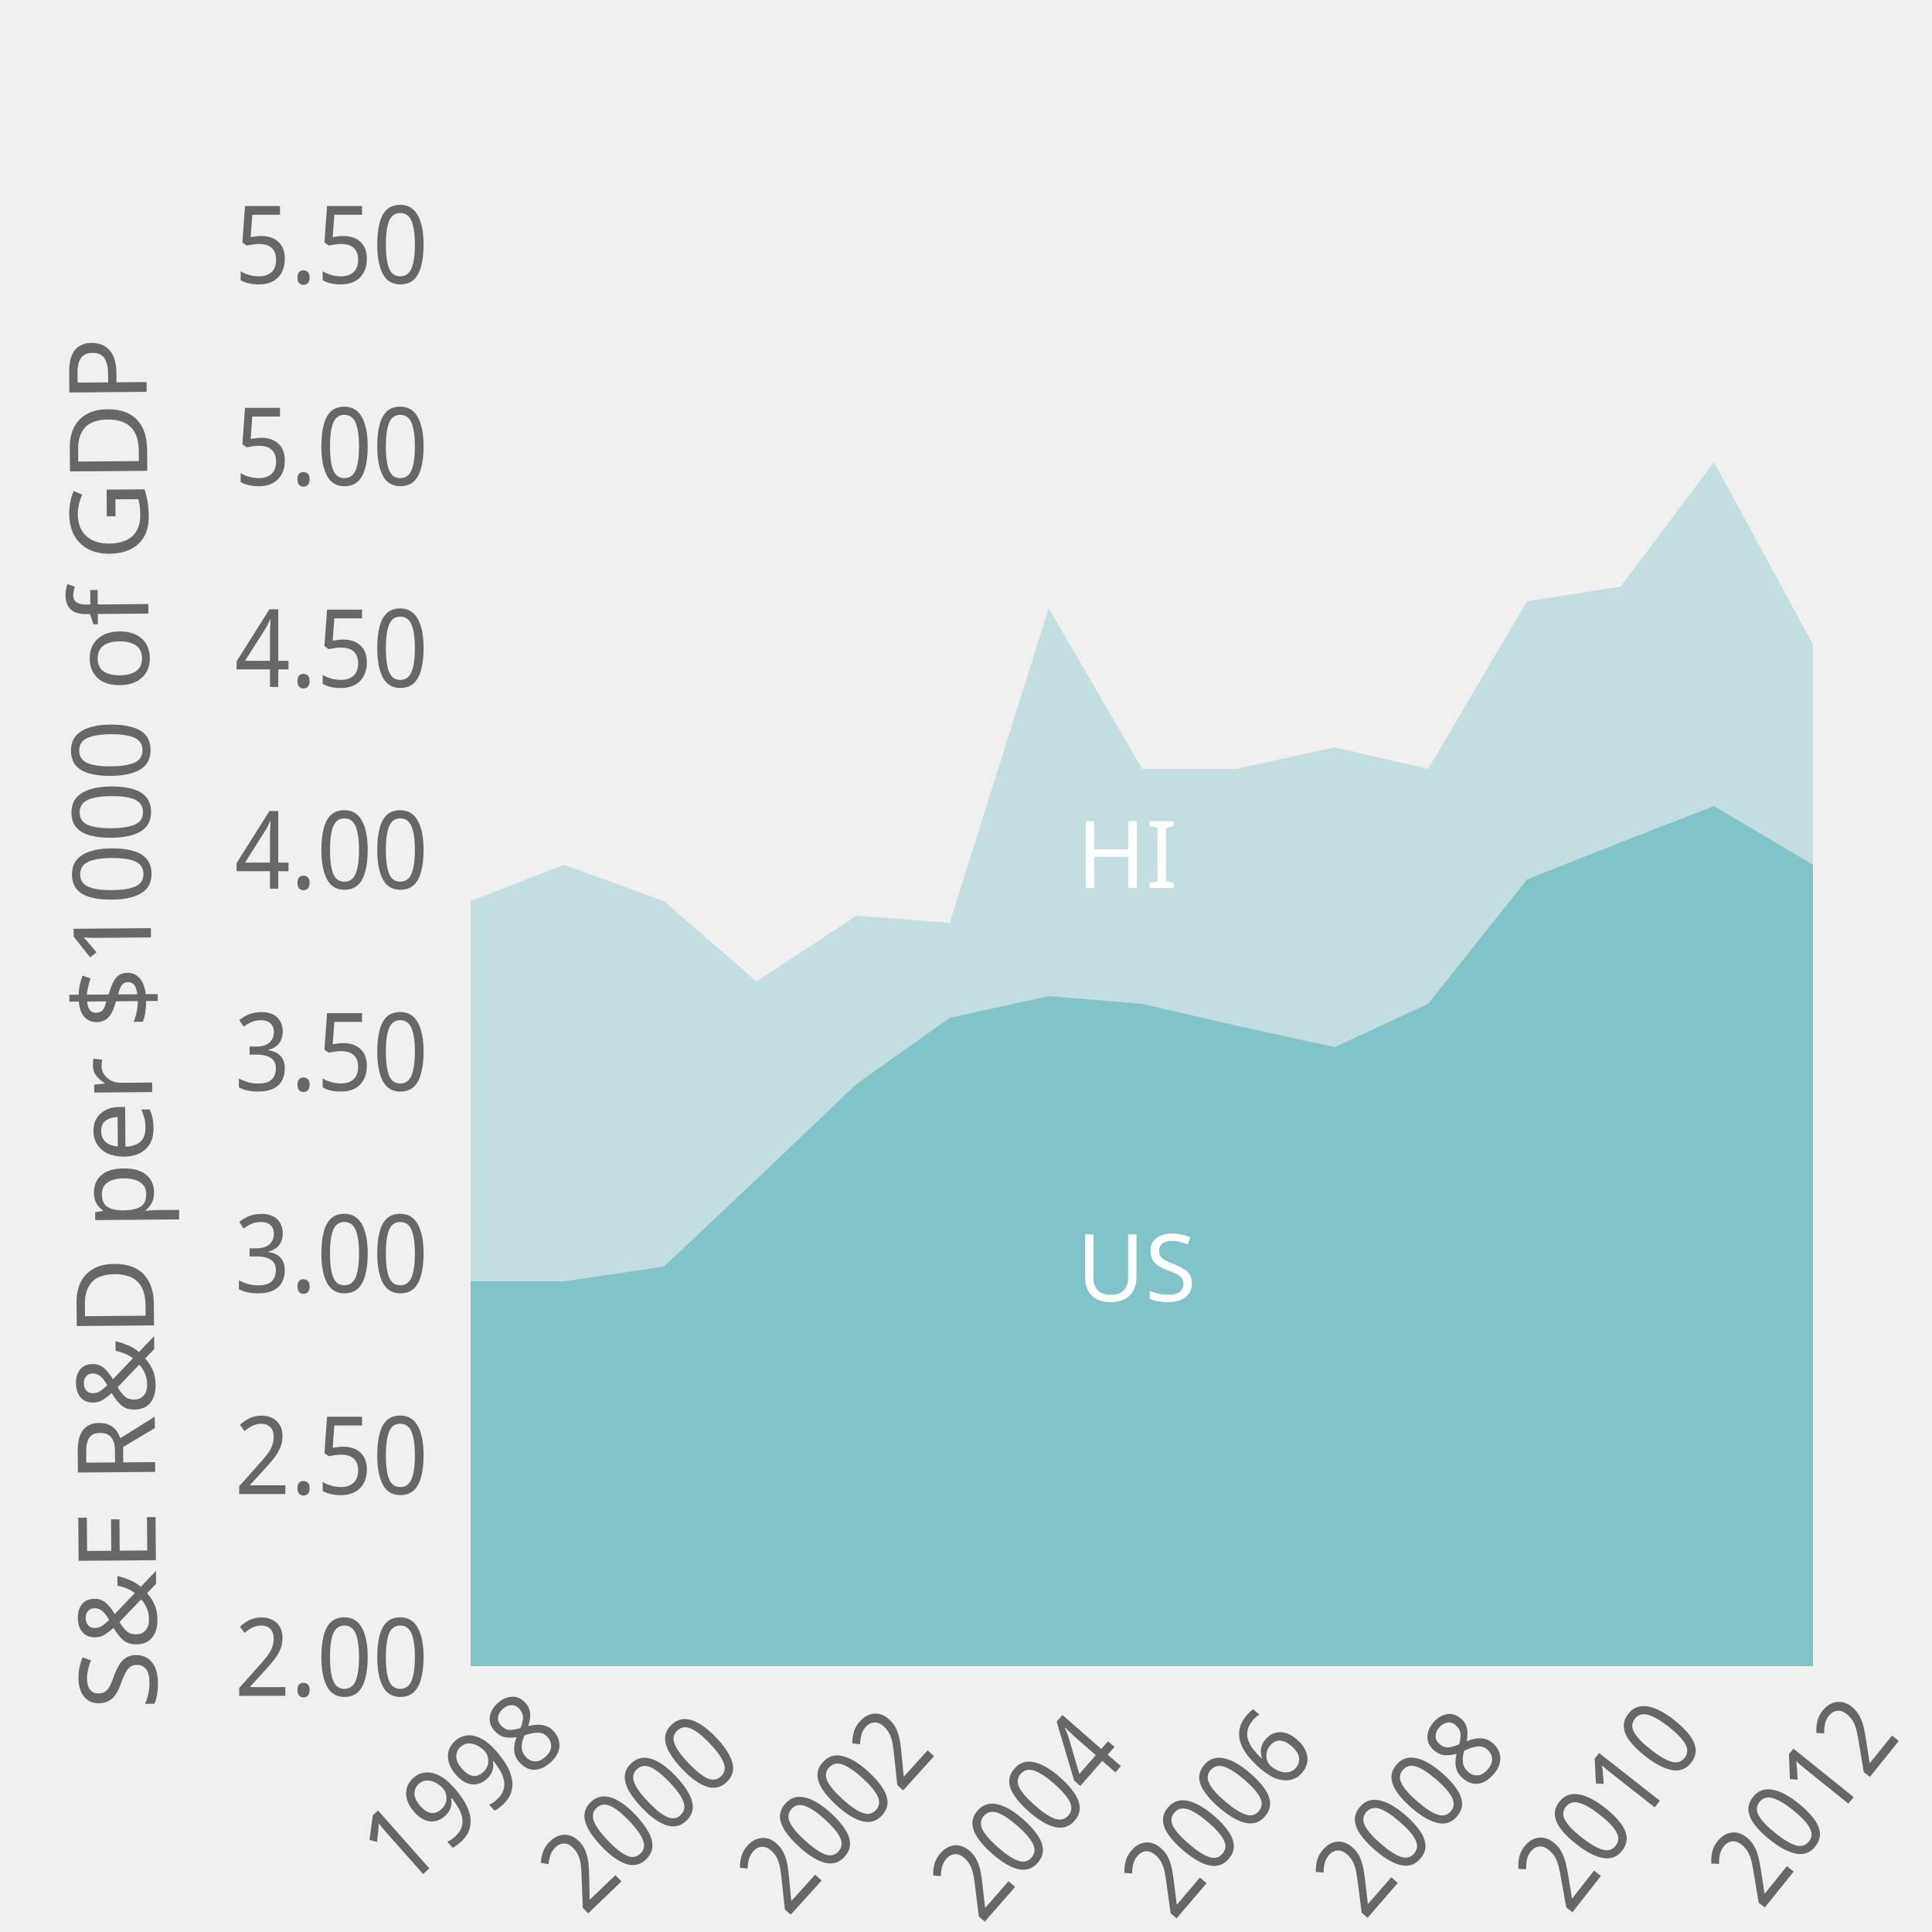
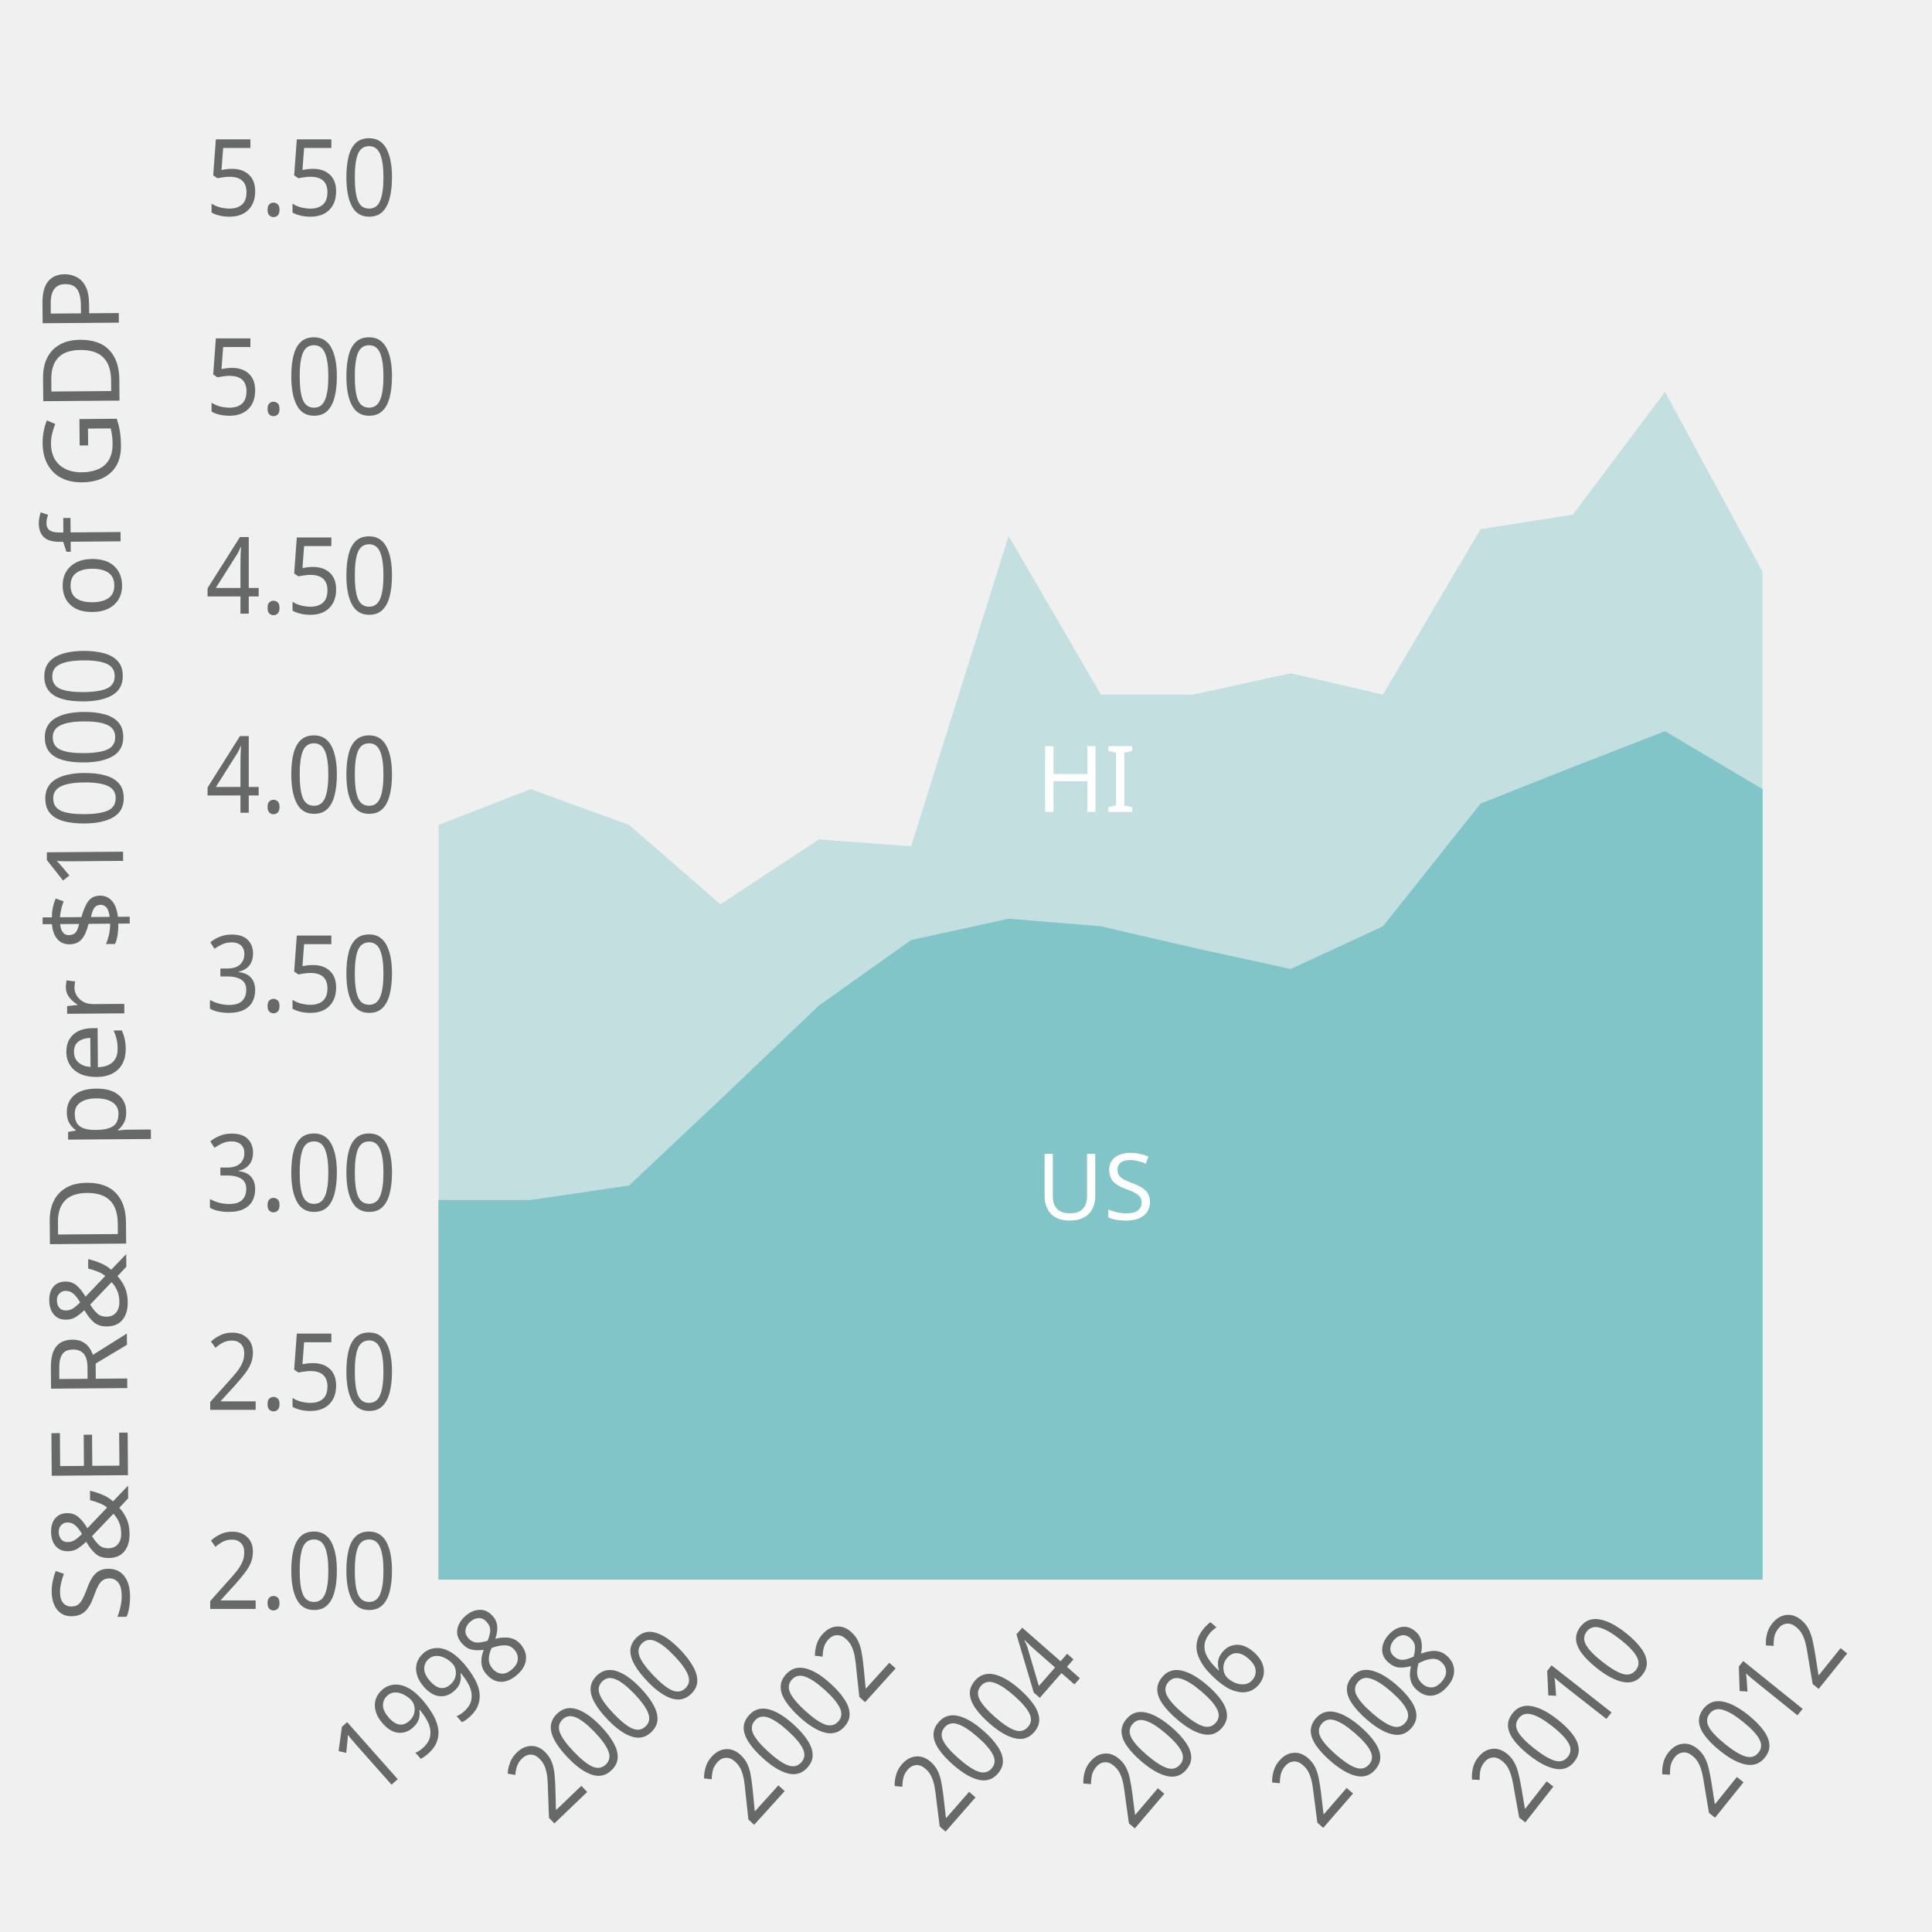
- <svg xmlns="http://www.w3.org/2000/svg" xmlns:xlink="http://www.w3.org/1999/xlink" version="1.1" id="Layer_1" x="0px" y="0px" viewBox="0 0 250 250" style="enable-background:new 0 0 250 250;" xml:space="preserve">
-   <style type="text/css">
- 	.st0{opacity:0.4;clip-path:url(#SVGID_2_);fill:#80C4C9;}
- 	.st1{fill:#80C4C9;}
- 	.st2{fill:#676767;}
- 	.st3{font-family:'Montserrat-Regular';}
- 	.st4{font-size:14px;}
- 	.st5{fill:none;}
- 	.st6{fill:#FFFFFF;}
- 	.st7{font-family:'Gotham-Bold';}
- 	.st8{font-size:12.09px;}
- </style>
+ <svg xmlns="http://www.w3.org/2000/svg" xmlns:xlink="http://www.w3.org/1999/xlink" version="1.1" id="Layer_1" x="0px" y="0px" width="217px" height="217px" viewBox="0 0 217 217" enable-background="new 0 0 217 217" xml:space="preserve">
  <g>
    <g>
      <g>
-         <defs>
-           <rect id="SVGID_1_" x="60.9" y="32.8" width="173.7" height="182.8" />
-         </defs>
-         <clipPath id="SVGID_2_">
-           <use xlink:href="#SVGID_1_" style="overflow:visible;" />
-         </clipPath>
-         <polygon class="st0" points="60.9,116.6 73,111.9 85.9,116.6 97.9,127 110.8,118.5 122.9,119.4 135.7,78.7 147.8,99.5      159.9,99.5 172.7,96.7 184.8,99.5 197.6,77.8 209.7,75.9 221.8,59.8 234.6,83.4 234.6,215.6 60.9,215.6    " />
+         <g>
+           <defs>
+             <rect id="SVGID_1_" x="49.246" y="20.907" width="148.724" height="156.516" />
+           </defs>
+           <clipPath id="SVGID_2_">
+             <use xlink:href="#SVGID_1_" overflow="visible" />
+           </clipPath>
+           <polygon opacity="0.4" clip-path="url(#SVGID_2_)" fill="#81C5C9" enable-background="new    " points="49.246,92.658       59.605,88.633 70.651,92.658 80.925,101.563 91.971,94.285 102.331,95.055 113.29,60.207 123.65,78.016 134.012,78.016       144.971,75.619 155.33,78.016 166.291,59.436 176.65,57.809 187.011,44.024 197.97,64.231 197.97,177.423 49.246,177.423           " />
+         </g>
      </g>
-       <polygon class="st1" points="60.9,165.8 73,165.8 85.9,163.9 97.9,152.6 110.8,140.3 122.9,131.7 135.7,128.9 147.8,129.9     159.9,132.7 172.7,135.5 184.8,129.9 197.6,113.8 209.7,109 221.8,104.3 234.6,111.9 234.6,215.6 60.9,215.6   " />
+       <polygon fill="#81C5C9" points="49.246,134.783 59.605,134.783 70.651,133.156 80.925,123.481 91.971,112.949 102.331,105.586     113.29,103.189 123.65,104.045 134.012,106.442 144.971,108.84 155.33,104.045 166.291,90.26 176.65,86.15 187.011,82.126     197.97,88.633 197.97,177.423 49.246,177.423   " />
      <g>
-         <text transform="matrix(0.9029 0 0 1 30.3486 219.4395)" class="st2 st3 st4">2.00 </text>
+         <text transform="matrix(0.9029 0 0 1 23.0874 180.709)" fill="#676868" font-family="'ArialMT'" font-size="11.987">2.00 </text>
      </g>
      <g>
-         <text transform="matrix(0.9029 0 0 1 30.3486 193.3271)" class="st2 st3 st4">2.50 </text>
+         <text transform="matrix(0.9029 0 0 1 23.0874 158.3525)" fill="#676868" font-family="'ArialMT'" font-size="11.987">2.50 </text>
      </g>
      <g>
-         <text transform="matrix(0.9029 0 0 1 30.3486 167.2178)" class="st2 st3 st4">3.00 </text>
+         <text transform="matrix(0.9029 0 0 1 23.0874 135.9971)" fill="#676868" font-family="'ArialMT'" font-size="11.987">3.00 </text>
      </g>
      <g>
-         <text transform="matrix(0.9029 0 0 1 30.3486 141.1074)" class="st2 st3 st4">3.50 </text>
+         <text transform="matrix(0.9029 0 0 1 23.0874 113.6406)" fill="#676868" font-family="'ArialMT'" font-size="11.987">3.50 </text>
      </g>
      <g>
-         <text transform="matrix(0.9029 0 0 1 30.3486 114.9956)" class="st2 st3 st4">4.00 </text>
+         <text transform="matrix(0.9029 0 0 1 23.0874 91.2832)" fill="#676868" font-family="'ArialMT'" font-size="11.987">4.00 </text>
      </g>
      <g>
-         <text transform="matrix(0.9029 0 0 1 30.3486 88.8862)" class="st2 st3 st4">4.50 </text>
+         <text transform="matrix(0.9029 0 0 1 23.0874 68.9277)" fill="#676868" font-family="'ArialMT'" font-size="11.987">4.50 </text>
      </g>
      <g>
-         <text transform="matrix(0.9029 0 0 1 30.3486 62.7749)" class="st2 st3 st4">5.00 </text>
+         <text transform="matrix(0.9029 0 0 1 23.0874 46.5713)" fill="#676868" font-family="'ArialMT'" font-size="11.987">5.00 </text>
      </g>
      <g>
-         <text transform="matrix(0.9029 0 0 1 30.3486 36.6616)" class="st2 st3 st4">5.50 </text>
+         <text transform="matrix(0.9029 0 0 1 23.0874 24.2129)" fill="#676868" font-family="'ArialMT'" font-size="11.987">5.50 </text>
      </g>
      <g>
        <g>
-           <text transform="matrix(0.6756 -0.599 0.6634 0.7483 52.2039 244.7481)" class="st2 st3 st4">1998 </text>
+           <text transform="matrix(0.6756 -0.599 0.6634 0.7483 41.8013 202.3809)" fill="#676868" font-family="'ArialMT'" font-size="11.987">1998 </text>
        </g>
      </g>
      <g>
        <g>
-           <text transform="matrix(0.6518 -0.6247 0.6919 0.722 75.669 248.0041)" class="st2 st3 st4">2000 </text>
+           <text transform="matrix(0.6518 -0.6247 0.6919 0.722 61.8906 205.167)" fill="#676868" font-family="'ArialMT'" font-size="11.987">2000 </text>
        </g>
      </g>
      <g>
        <g>
-           <text transform="matrix(0.6057 -0.6696 0.7416 0.6708 101.908 248.2107)" class="st2 st3 st4">2002 </text>
+           <text transform="matrix(0.6057 -0.6696 0.7416 0.6708 84.3584 205.3447)" fill="#676868" font-family="'ArialMT'" font-size="11.987">2002 </text>
        </g>
      </g>
      <g>
        <g>
-           <text transform="matrix(0.5949 -0.6792 0.7523 0.6588 127.0223 249.1132)" class="st2 st3 st4">2004 </text>
+           <text transform="matrix(0.5949 -0.6792 0.7523 0.6588 105.8604 206.1172)" fill="#676868" font-family="'ArialMT'" font-size="11.987">2004 </text>
        </g>
      </g>
      <g>
        <g>
-           <text transform="matrix(0.5858 -0.6871 0.761 0.6488 151.8562 248.6951)" class="st2 st3 st4">2006 </text>
+           <text transform="matrix(0.5858 -0.6871 0.761 0.6488 127.124 205.7588)" fill="#676868" font-family="'ArialMT'" font-size="11.987">2006 </text>
        </g>
      </g>
      <g>
        <g>
-           <text transform="matrix(0.5918 -0.6819 0.7553 0.6554 176.5672 248.6205)" class="st2 st3 st4">2008 </text>
+           <text transform="matrix(0.5918 -0.6819 0.7553 0.6554 148.2832 205.6973)" fill="#676868" font-family="'ArialMT'" font-size="11.987">2008 </text>
        </g>
      </g>
      <g>
        <g>
-           <text transform="matrix(0.5572 -0.7105 0.7869 0.6171 203.0979 247.9224)" class="st2 st3 st4">2010 </text>
+           <text transform="matrix(0.5572 -0.7105 0.7869 0.6171 170.9971 205.0967)" fill="#676868" font-family="'ArialMT'" font-size="11.987">2010 </text>
        </g>
      </g>
      <g>
        <g>
-           <text transform="matrix(0.5661 -0.7034 0.779 0.627 227.9795 247.305)" class="st2 st3 st4">2012 </text>
+           <text transform="matrix(0.5661 -0.7034 0.779 0.627 192.3018 204.5693)" fill="#676868" font-family="'ArialMT'" font-size="11.987">2012 </text>
        </g>
      </g>
    </g>
    <g>
-       <rect x="139.3" y="159.5" class="st5" width="37.2" height="29.5" />
-       <text transform="matrix(1 0 0 1 139.3213 168.3682)" class="st6 st7 st8">US</text>
+       <rect x="116.373" y="129.389" fill="none" width="31.851" height="25.259" />
+       <text transform="matrix(1 0 0 1 116.3906 136.9824)" fill="#FFFFFF" font-family="'GothamBook'" font-size="10.352">US</text>
    </g>
    <g>
-       <rect x="139.3" y="106.1" class="st5" width="37.2" height="29.5" />
-       <text transform="matrix(1 0 0 1 139.3213 114.8936)" class="st6 st7 st8">HI</text>
+       <rect x="116.373" y="83.667" fill="none" width="31.851" height="25.259" />
+       <text transform="matrix(1 0 0 1 116.3906 91.1963)" fill="#FFFFFF" font-family="'GothamBook'" font-size="10.352">HI</text>
    </g>
  </g>
  <g>
-     <rect x="9.4" y="20.4" transform="matrix(1 -5.800047e-03 5.800047e-03 1 -0.7004 0.1099)" class="st5" width="18.5" height="200.8" />
-     <text transform="matrix(-7.919911e-03 -1 1 -7.929990e-03 20.3247 221.1804)" class="st2 st3 st4">S&amp;E R&amp;D per $1000 of GDP</text>
+     <rect x="5.151" y="10.29" transform="matrix(-1 0.0058 -0.0058 -1 26.7017 192.4325)" fill="none" width="15.84" height="171.931" />
+     <text transform="matrix(-0.0079 -1 1 -0.0079 14.5049 182.2002)" fill="#676868" font-family="'ArialMT'" font-size="11.987">S&amp;E R&amp;D per $1000 of GDP</text>
  </g>
</svg>
